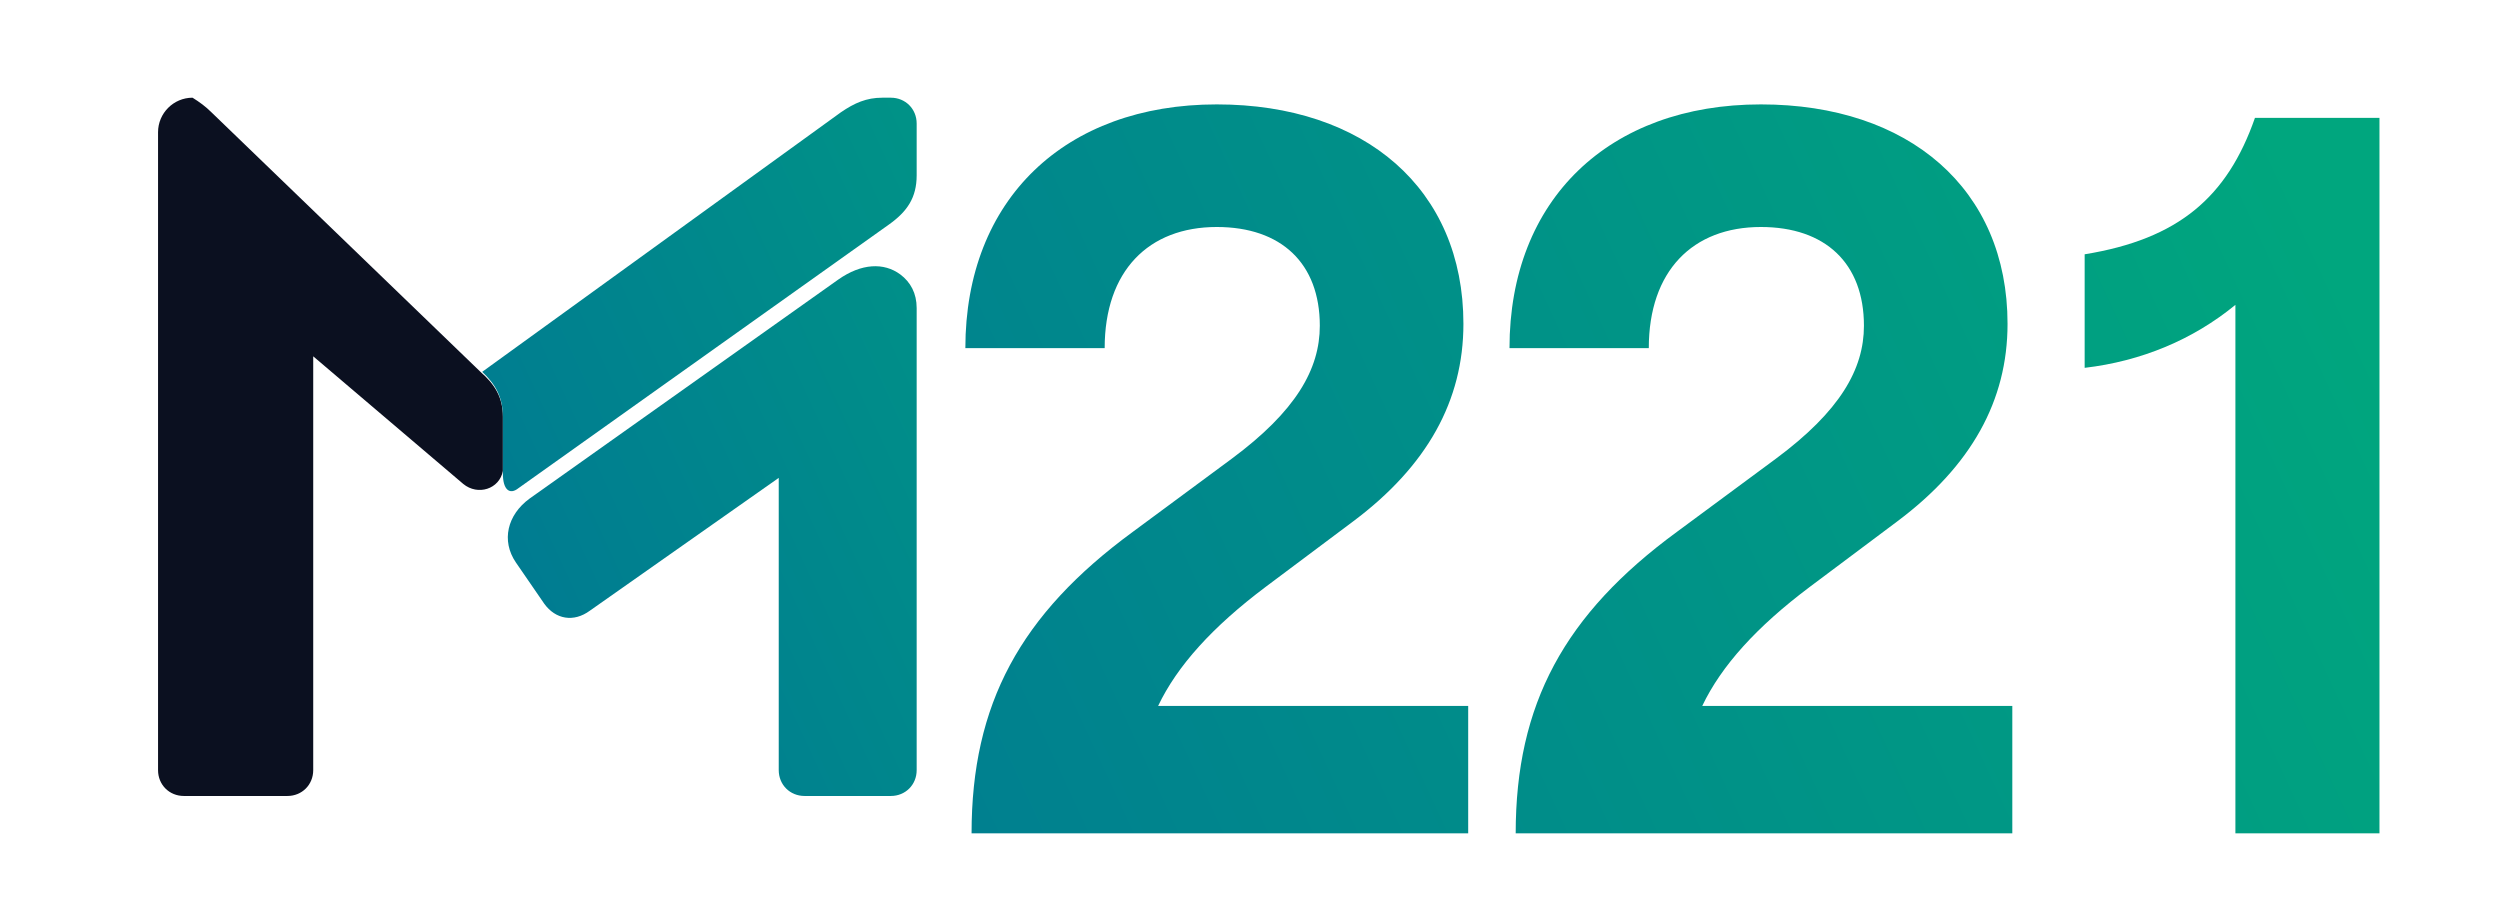
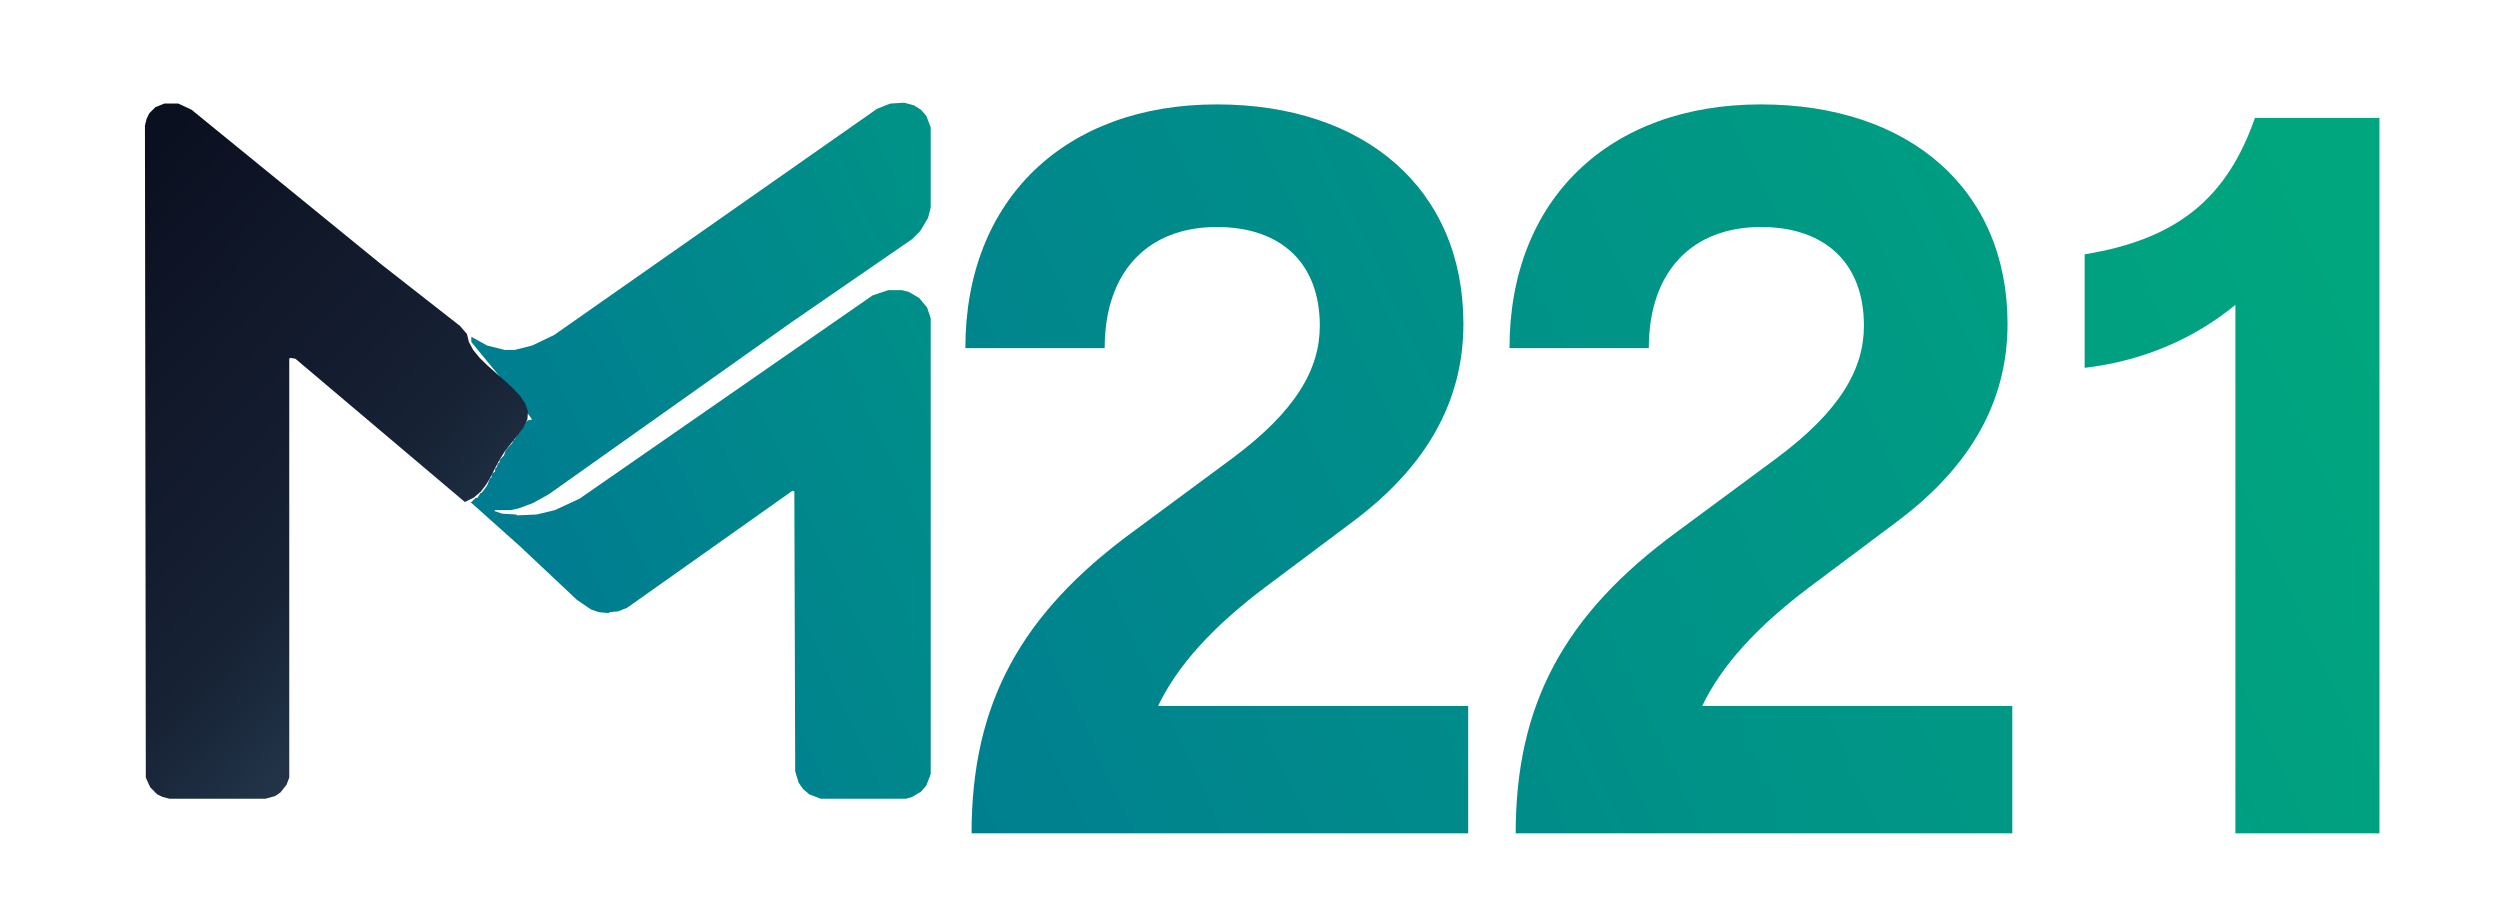
<svg xmlns="http://www.w3.org/2000/svg" viewBox="0 10 174 64" role="img" aria-labelledby="title desc">
  <defs>
    <linearGradient id="site-data-light" x1="58" y1="68" x2="166" y2="18" gradientUnits="userSpaceOnUse">
      <stop offset="0" stop-color="#007C91" />
      <stop offset="1" stop-color="#00A67E" />
    </linearGradient>
+     <linearGradient id="site-mark-neutral" x1="20" y1="28" x2="65" y2="70" gradientUnits="userSpaceOnUse">
+       <stop offset="0" stop-color="#0B1020" />
+       <stop offset=".75" stop-color="#172235" />
+       <stop offset="1" stop-color="#223449" />
+     </linearGradient>
  </defs>
  <g transform="translate(-1 3) scale(.6)">
-     <path d="M24 23C21.8 23 20 24.8 20 27V101C20 102.7 21.3 104 23 104H35C36.7 104 38 102.7 38 101V53L55.4 67.8C57.1 69.2 59.6 68.4 60 66.3V60C60 57.7 59 56.2 57.4 54.8L26.2 24.7C25.5 24 24.8 23.5 24 23Z" fill="#0B1020" />
-     <path d="M57.6 54.8L99.2 24.7C100.8 23.6 102.2 23 104 23H105C106.7 23 108 24.3 108 26V32C108 34.6 106.9 36.2 104.8 37.7L61.8 68.3C60.8 69.1 60 68.5 60 66.6V60C60 57.7 59.1 56.2 57.6 54.8Z" fill="url(#site-data-light)" />
-     <path d="M63.1 69.5L98.9 44.1C101.6 42.2 104.2 42.1 106.1 43.5C107.3 44.4 108 45.7 108 47.4V101C108 102.7 106.7 104 105 104H95C93.3 104 92 102.7 92 101V67.1L70.1 82.5C68.2 83.9 66.1 83.5 64.8 81.7L61.5 76.9C59.8 74.4 60.5 71.4 63.1 69.5Z" fill="url(#site-data-light)" />
+     <path d="M106.56 23.58 L104.93 23.68 L103.4 24.29 L65.94 50.53 L63.39 51.75 L61.35 52.26 L60.22 52.26 L58.18 51.75 L56.34 50.73 L56.34 51.34 L59.61 55.32 L59.81 55.73 L61.45 57.67 L63.39 60.33 L62.88 60.43 L62.57 60.73 L62.57 60.94 L62.37 61.04 L61.35 62.67 L61.14 62.78 L61.14 62.98 L60.33 63.9 L60.12 64.51 L59.61 65.02 L59.61 65.33 L59.41 65.43 L59.3 65.84 L59.1 66.04 L59.1 66.35 L58.69 66.65 L58.69 67.06 L58.49 67.16 L58.18 67.98 L57.57 68.8 L57.37 68.9 L57.06 69.41 L56.85 69.41 L56.34 69.92 L56.14 69.82 L61.86 74.92 L68.59 81.25 L70.23 82.37 L71.15 82.68 L72.27 82.78 L72.37 82.68 L73.39 82.58 L74.41 82.17 L93.6 68.59 L93.81 68.7 L93.91 101.15 L94.32 102.48 L94.83 103.2 L95.54 103.81 L96.87 104.32 L106.77 104.32 L107.48 104.11 L108.5 103.5 L109.12 102.79 L109.63 101.46 L109.63 48.59 L109.22 47.36 L108.3 46.24 L107.07 45.52 L106.26 45.32 L104.73 45.32 L102.89 45.93 L68.9 69.51 L66.04 70.84 L63.9 71.35 L61.65 71.45 L61.55 71.35 L59.92 71.25 L59 70.94 L59.1 70.84 L60.94 70.84 L61.86 70.63 L63.49 70.02 L65.33 69 L93.4 49.1 L107.48 39.4 L108.4 38.48 L109.32 36.95 L109.63 35.73 L109.63 26.44 L109.12 25.11 L108.5 24.4 L107.69 23.89 Z" fill="url(#site-data-light)" />
+     <path d="M20.72 23.68 L19.7 24.09 L18.99 24.8 L18.68 25.42 L18.48 26.23 L18.58 101.87 L19.09 102.99 L19.9 103.81 L20.52 104.11 L21.33 104.32 L32.46 104.32 L33.58 104.01 L34.19 103.6 L34.91 102.69 L35.22 101.87 L35.22 53.28 L35.32 53.18 L35.93 53.28 L55.59 69.9 L56.64 69.38 L57.45 68.68 L58.08 67.85 L58.61 66.94 L59.09 65.98 L59.61 65.01 L60.22 64.03 L60.96 63.08 L61.74 62.13 L62.42 61.21 L62.85 60.29 L62.91 59.39 L62.6 58.49 L62 57.6 L61.18 56.72 L60.22 55.83 L59.2 54.94 L58.2 54.05 L57.29 53.16 L56.55 52.25 L56.06 51.34 L55.83 50.41 L55.02 49.47 L45.93 42.36 L23.89 24.4 L22.35 23.68 Z" fill="url(#site-mark-neutral)" />
  </g>
  <path d="M71.184 68H104.686V59.135H83.104C84.432 56.346 86.889 53.623 90.607 50.834L96.684 46.285C101.83 42.434 104.354 37.885 104.354 32.539C104.354 23.143 97.48 17.266 87.188 17.266C76.629 17.266 69.689 23.873 69.689 34.232H79.385C79.385 28.854 82.439 25.799 87.188 25.799C91.67 25.799 94.359 28.322 94.359 32.672C94.359 35.693 92.699 38.615 88.217 41.936L81.344 47.016C73.508 52.76 70.121 59.002 70.121 68Z" transform="translate(-2.5 0)" fill="url(#site-data-light)" />
  <path d="M110.055 68H143.557V59.135H121.975C123.303 56.346 125.76 53.623 129.479 50.834L135.555 46.285C140.701 42.434 143.225 37.885 143.225 32.539C143.225 23.143 136.352 17.266 126.059 17.266C115.5 17.266 108.561 23.873 108.561 34.232H118.256C118.256 28.854 121.311 25.799 126.059 25.799C130.541 25.799 133.23 28.322 133.23 32.672C133.23 35.693 131.57 38.615 127.088 41.936L120.215 47.016C112.379 52.76 108.992 59.002 108.992 68Z" transform="translate(-3.5 0)" fill="url(#site-data-light)" />
  <path d="M163.584 68H173.611V18.203H164.945C163.02 23.715 159.633 26.637 153.092 27.699V35.602C157.043 35.137 160.629 33.643 163.584 31.219Z" transform="translate(-8 0)" fill="url(#site-data-light)" />
</svg>
